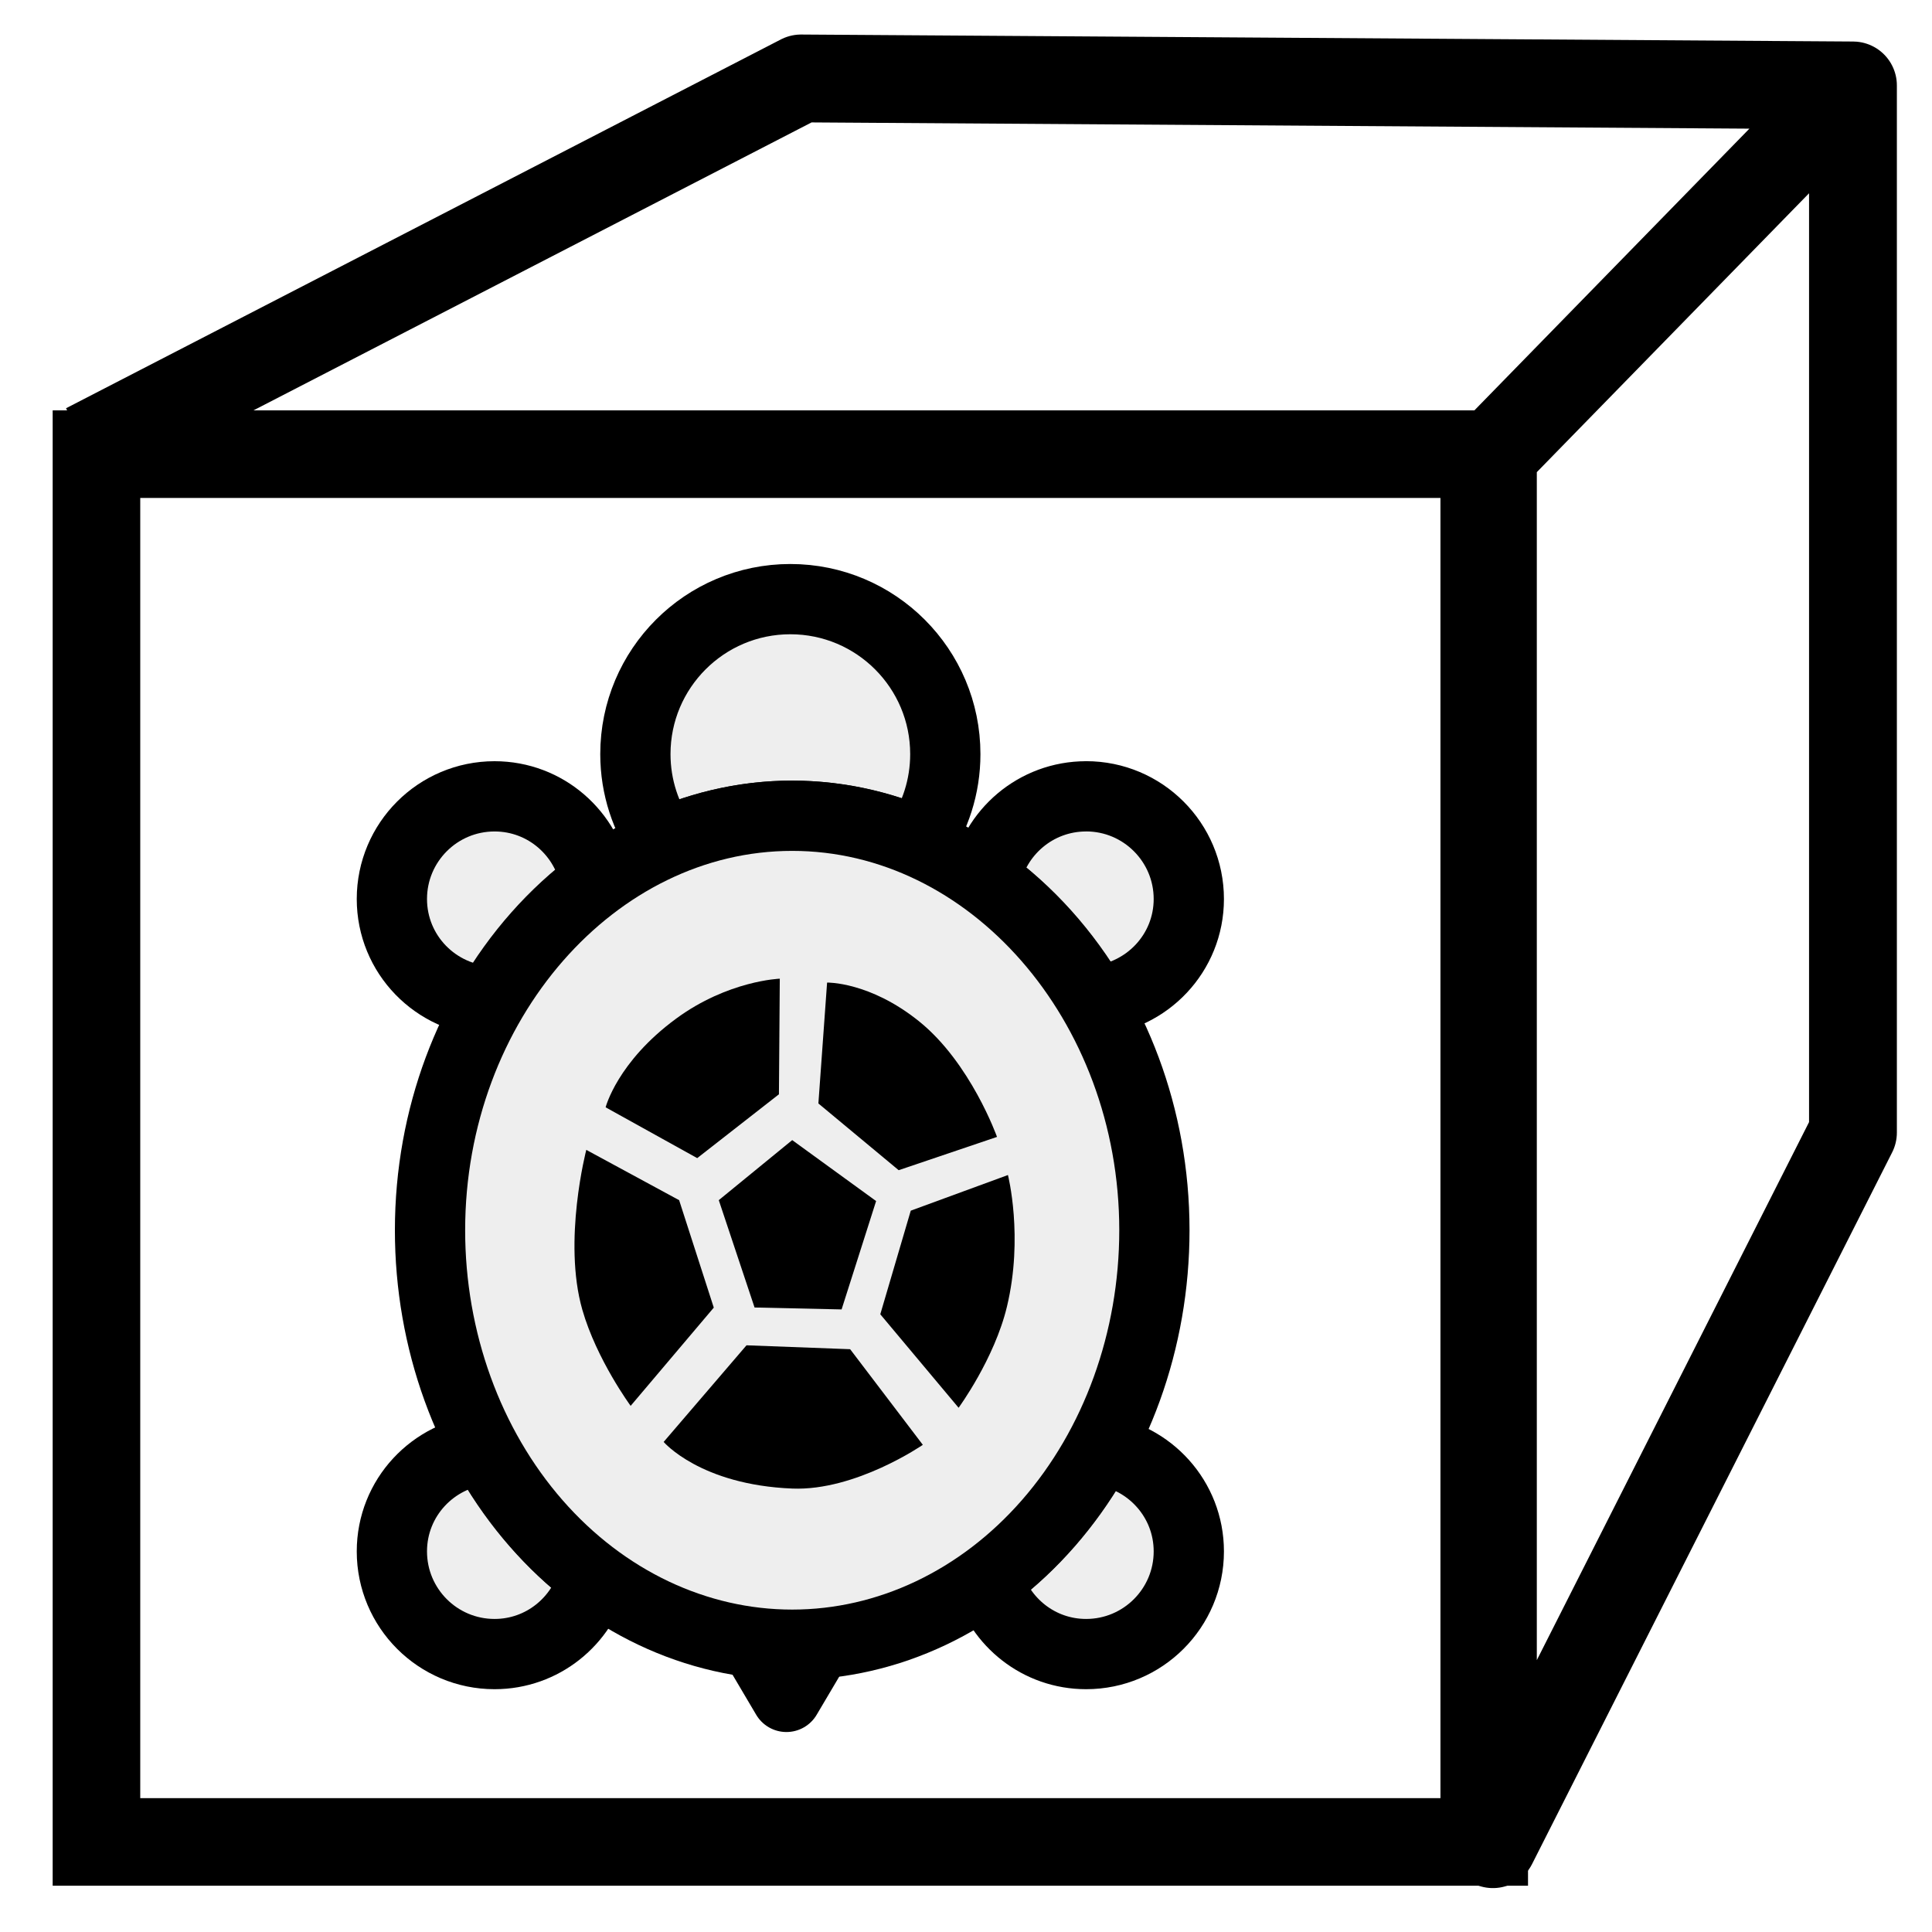
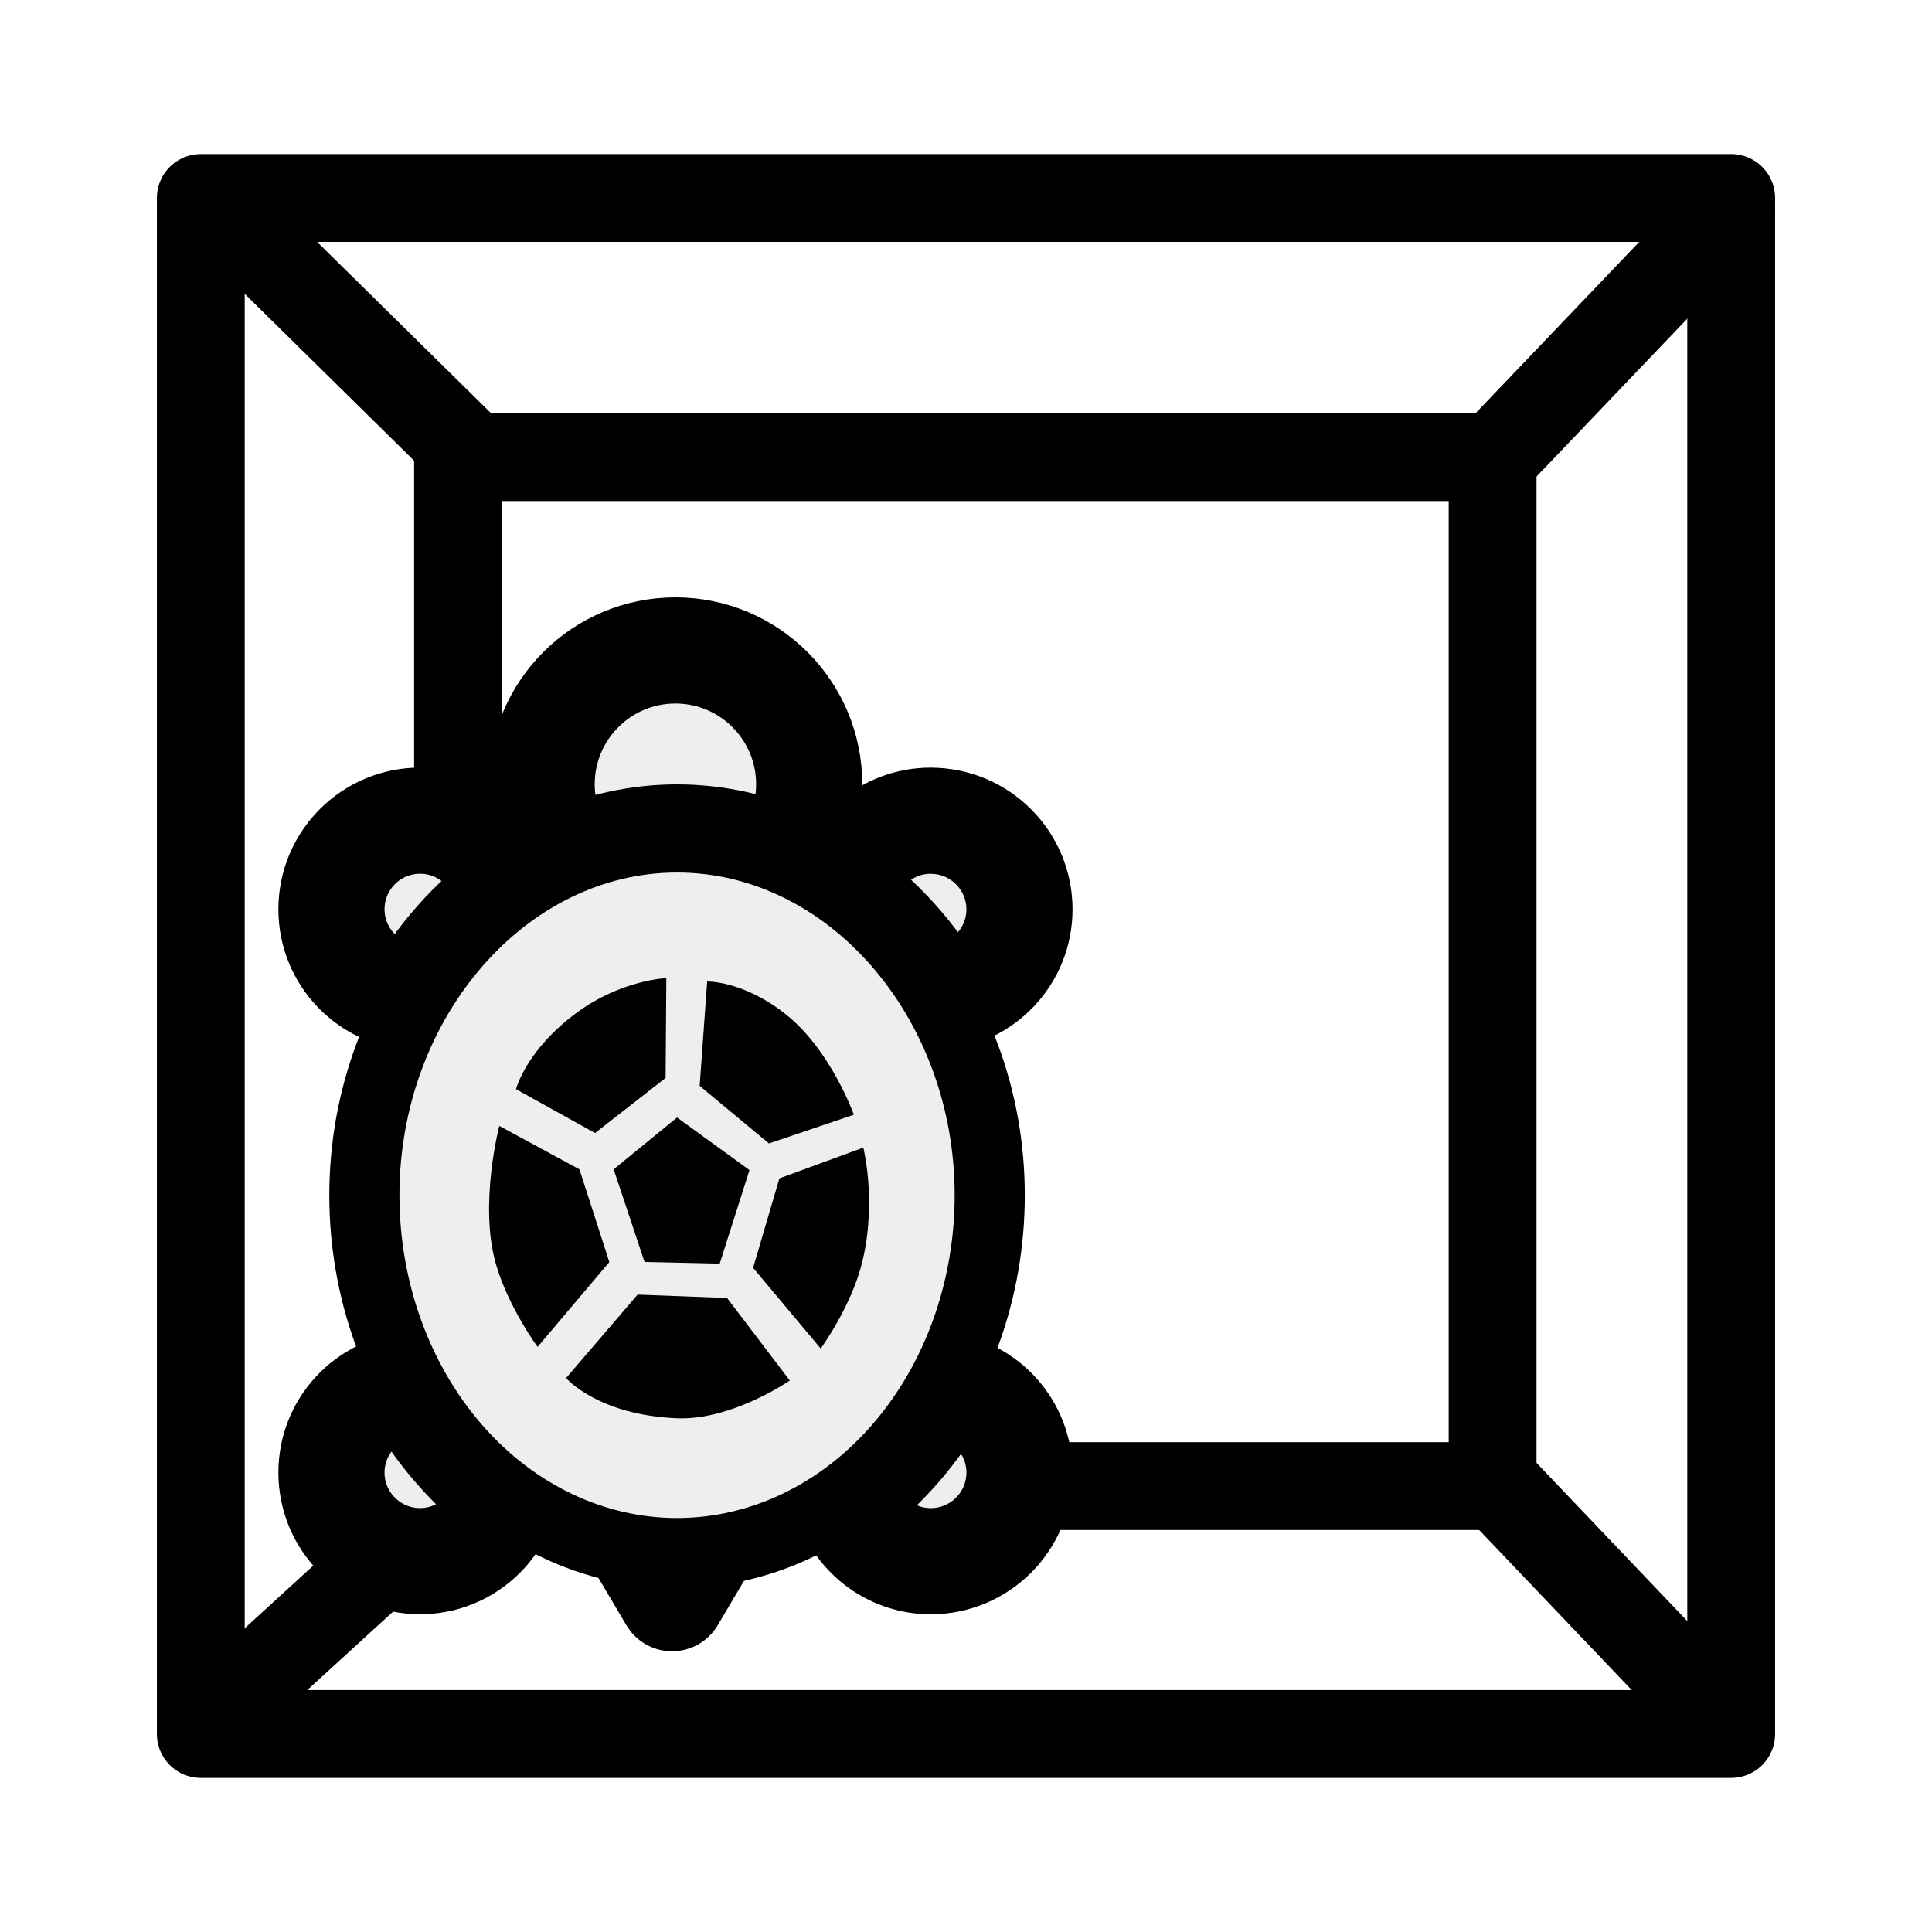
<svg xmlns="http://www.w3.org/2000/svg" height="55px" viewBox="0 0 55 55" width="55px" stroke-linecap="round" stroke-linejoin="round" stroke-width="3.5" stroke="#000" fill="#eee">
-   <path d="m 22.553,46.821 c -0.365,0 -0.726,-0.023 -1.082,-0.066 l 0.917,1.552 0.904,-1.528 c -0.245,0.02 -0.49,0.042 -0.739,0.042 z" id="path6" style="fill:none;stroke:#000;stroke-width:2;stroke-miterlimit:4;stroke-opacity:1;stroke-dasharray:none" />
-   <path d="m 30.919,22.67 c -1.43,0 -2.615,1.027 -2.87,2.383 1.228,0.889 2.284,2.058 3.089,3.441 1.51,-0.114 2.705,-1.362 2.705,-2.901 0,-1.615 -1.31,-2.924 -2.924,-2.924 z" id="path10" style="fill:#eee;fill-opacity:1;stroke:#000;stroke-width:2;stroke-miterlimit:4;stroke-opacity:1;stroke-dasharray:none" />
-   <path d="m 31.285,41.277 c -0.809,1.475 -1.89,2.729 -3.17,3.671 0.344,1.232 1.462,2.14 2.804,2.14 1.614,0 2.924,-1.308 2.924,-2.923 0,-1.49 -1.119,-2.706 -2.559,-2.888 z" id="path12" style="fill:#eee;fill-opacity:1;stroke:#000;stroke-width:2;stroke-miterlimit:4;stroke-opacity:1;stroke-dasharray:none" />
-   <path d="m 13.815,41.266 c -1.489,0.136 -2.659,1.374 -2.659,2.899 0,1.614 1.308,2.923 2.923,2.923 1.364,0 2.5,-0.938 2.823,-2.202 -1.244,-0.936 -2.296,-2.173 -3.087,-3.62 z" id="path14" style="fill:#eee;fill-opacity:1;stroke:#000;stroke-width:2;stroke-miterlimit:4;stroke-opacity:1;stroke-dasharray:none" />
-   <path d="m 16.955,25.122 c -0.227,-1.39 -1.423,-2.452 -2.876,-2.452 -1.615,0 -2.923,1.309 -2.923,2.923 0,1.574 1.246,2.848 2.805,2.911 0.784,-1.35 1.805,-2.5 2.994,-3.382 z" id="path16" style="fill:#eee;fill-opacity:1;stroke:#000;stroke-width:2;stroke-miterlimit:4;stroke-opacity:1;stroke-dasharray:none" />
-   <path d="m 22.553,23.223 c 1.261,0 2.463,0.272 3.58,0.745 0.49,-0.711 0.778,-1.571 0.778,-2.5 0,-2.436 -1.975,-4.412 -4.412,-4.412 -2.436,0 -4.411,1.976 -4.411,4.412 0,0.944 0.299,1.816 0.803,2.533 1.139,-0.495 2.37,-0.779 3.661,-0.779 z" id="path18" style="fill:#eee;fill-opacity:1;stroke:#000;stroke-width:2;stroke-miterlimit:4;stroke-opacity:1;stroke-dasharray:none" />
-   <g transform="matrix(0.6607289,0,0,0.6607289,4.384465,14.92214)" id="g20" style="fill:#eee;fill-opacity:1;stroke:#000;stroke-width:3.027;stroke-miterlimit:4;stroke-opacity:1;stroke-dasharray:none">
-     <stoke_color />
-     <path d="m 43.102,30.421 c 0,4.734 -1.645,9.28 -4.571,12.627 -2.925,3.348 -6.897,5.231 -11.034,5.231 -4.137,0 -8.109,-1.883 -11.034,-5.231 -2.925,-3.348 -4.571,-7.893 -4.571,-12.627 0,-9.797 7.044,-17.858 15.605,-17.858 8.561,0 15.605,8.061 15.605,17.858 z" id="path22" style="fill:#eee;fill-opacity:1;stroke:#000;stroke-width:3.027;stroke-miterlimit:4;stroke-opacity:1;stroke-dasharray:none" />
-   </g>
-   <g transform="matrix(0.6607289,0,0,0.6607289,4.384465,14.92214)" id="g24" style="fill:#000;fill-opacity:1;stroke:none">
-     <stoke_color />
-     <path d="m 25.875,33.75 -1.542,-4.625 3.164,-2.587 3.615,2.626 -1.487,4.669 z" id="path26" style="fill:#000;fill-opacity:1;stroke:none" />
-     <stoke_color />
-     <path d="m 27.501,41.551 c -3.968,-0.16 -5.543,-2.009 -5.543,-2.009 l 3.57,-4.163 4.465,0.168 3.132,4.12 c 0,0 -2.89,1.994 -5.624,1.884 z" id="path28" style="fill:#000;fill-opacity:1;stroke:none" />
-     <stoke_color />
-     <path d="m 18.453,33.843 c -0.849,-2.968 0.172,-6.884 0.172,-6.884 l 4,2.167 1.493,4.629 -3.582,4.233 c 0,-10e-4 -1.465,-1.99 -2.083,-4.145 z" id="path30" style="fill:#000;fill-opacity:1;stroke:none" />
-     <stoke_color />
-     <path d="m 19.458,25.125 c 0,0 0.5,-1.958 3.039,-3.822 2.237,-1.643 4.465,-1.72 4.465,-1.72 l -0.037,4.981 -3.521,2.75 -3.946,-2.189 z" id="path32" style="fill:#000;fill-opacity:1;stroke:none" />
-     <stoke_color />
-     <path d="M 32.084,27.834 28.625,24.959 29,19.75 c 0,0 1.834,-0.042 3.959,1.667 2.228,1.791 3.362,4.983 3.362,4.983 l -4.237,1.434 z" id="path34" style="fill:#000;fill-opacity:1;stroke:none" />
-     <stoke_color />
-     <path d="m 31.292,34.042 1.313,-4.464 4.187,-1.536 c 0,0 0.677,2.663 -0.042,5.667 -0.54,2.256 -2.084,4.361 -2.084,4.361 l -3.374,-4.028 z" id="path36" style="fill:#000;fill-opacity:1;stroke:none" />
-   </g>
-   <g id="g3870">
-     <rect width="39.507" height="39.507" x="2.746" y="12.929" id="rect3019" style="fill:none;stroke:#000;stroke-width:2.493;stroke-linecap:square;stroke-linejoin:miter;stroke-miterlimit:4;stroke-opacity:1;stroke-dasharray:none;stroke-dashoffset:0" />
-     <path d="M 2.453,12.733 22.804,2.233 52.75,2.432 l -10.25,10.5 0,39.568 10.25,-20.258 0,-29.809" id="path3789" style="fill:none;stroke:#000;stroke-width:2.5;stroke-linecap:butt;stroke-linejoin:round;stroke-miterlimit:4;stroke-opacity:1;stroke-dasharray:none" />
+   <g transform="translate(0,-997.3622)" id="layer1">
+     <g transform="translate(0.1444575,-1.179245)" id="g3853" style="stroke-width:2.5;stroke-miterlimit:4;stroke-dasharray:none">
+       <path d="m 5.572,50.542 0,-43.726 43.567,0 0,43.726 z" transform="translate(0,997.3622)" id="path3073" style="fill:none;stroke:#000;stroke-width:2.5;stroke-linecap:round;stroke-linejoin:round;stroke-miterlimit:4;stroke-opacity:1;stroke-dasharray:none" />
+       <path d="m 12.895,43.485 0,-29.292 29.452,0 0,29.292 z" transform="translate(0,997.3622)" id="path3075" style="fill:none;stroke:#000;stroke-width:2.5;stroke-linecap:round;stroke-linejoin:round;stroke-miterlimit:4;stroke-opacity:1;stroke-dasharray:none" />
+       <path d="m 42.347,43.325 6.474,6.792" transform="translate(0,997.3622)" id="path3077" style="fill:none;stroke:#000;stroke-width:2.5;stroke-linecap:round;stroke-linejoin:round;stroke-miterlimit:4;stroke-opacity:1;stroke-dasharray:none" />
+       <path d="M 13.16,43.432 5.731,50.224" transform="translate(0,997.3622)" id="path3079" style="fill:none;stroke:#000;stroke-width:2.5;stroke-linecap:round;stroke-linejoin:round;stroke-miterlimit:4;stroke-opacity:1;stroke-dasharray:none" />
+       <path d="M 13.16,14.033 6.156,7.134" transform="translate(0,997.3622)" id="path3081" style="fill:none;stroke:#000;stroke-width:2.5;stroke-linecap:round;stroke-linejoin:round;stroke-miterlimit:4;stroke-opacity:1;stroke-dasharray:none" />
+       <path d="M 42.347,14.245 49.139,7.134" transform="translate(0,997.3622)" id="path3083" style="fill:none;stroke:#000;stroke-width:2.5;stroke-linecap:round;stroke-linejoin:round;stroke-miterlimit:4;stroke-opacity:1;stroke-dasharray:none" />
+     </g>
+     <g id="g4116">
+       <path d="m 19.274,1041.576 c -0.315,0 -0.627,-0.02 -0.934,-0.057 l 0.792,1.34 0.78,-1.319 c -0.212,0.017 -0.423,0.036 -0.638,0.036 z" id="path6" style="fill:none;stroke:#000;stroke-width:3.022;stroke-linecap:round;stroke-linejoin:round" />
+       <path d="m 26.497,1020.726 c -1.234,0 -2.258,0.887 -2.477,2.058 1.06,0.767 1.972,1.777 2.667,2.971 1.303,-0.098 2.335,-1.176 2.335,-2.504 0,-1.394 -1.131,-2.524 -2.525,-2.524 z" id="path10" style="fill:#eee;stroke:#000;stroke-width:3.022;stroke-linecap:round;stroke-linejoin:round" />
+       <path d="m 26.813,1036.789 c -0.698,1.273 -1.631,2.356 -2.736,3.169 0.297,1.063 1.262,1.848 2.421,1.848 1.393,0 2.525,-1.129 2.525,-2.523 0,-1.286 -0.966,-2.336 -2.209,-2.493 z" id="path12" style="fill:#eee;stroke:#000;stroke-width:3.022;stroke-linecap:round;stroke-linejoin:round" />
+       <path d="m 11.731,1036.78 c -1.285,0.117 -2.295,1.186 -2.295,2.502 0,1.393 1.129,2.523 2.523,2.523 1.177,0 2.158,-0.81 2.437,-1.901 -1.074,-0.808 -1.982,-1.876 -2.665,-3.125 z" id="path14" style="fill:#eee;stroke:#000;stroke-width:3.022;stroke-linecap:round;stroke-linejoin:round" />
+       <path d="m 14.442,1022.842 c -0.196,-1.2 -1.229,-2.117 -2.483,-2.117 -1.394,0 -2.523,1.13 -2.523,2.523 0,1.359 1.076,2.458 2.421,2.513 0.677,-1.165 1.558,-2.158 2.585,-2.92 z" id="path16" style="fill:#eee;stroke:#000;stroke-width:3.022;stroke-linecap:round;stroke-linejoin:round" />
+       <path d="m 19.274,1021.203 c 1.088,0 2.126,0.234 3.09,0.643 0.423,-0.614 0.672,-1.356 0.672,-2.158 0,-2.103 -1.705,-3.809 -3.809,-3.809 -2.103,0 -3.808,1.706 -3.808,3.809 0,0.815 0.258,1.568 0.694,2.187 0.983,-0.427 2.046,-0.672 3.161,-0.672 z" id="path18" style="fill:#eee;stroke:#000;stroke-width:3.022;stroke-linecap:round;stroke-linejoin:round" />
+       <g transform="matrix(0.5704052,0,0,0.5704052,3.589869,1014.037)" id="g20" style="fill:#eee;stroke:#000;stroke-width:3.5;stroke-linecap:round;stroke-linejoin:round">
+         <stoke_color id="stoke_color3987" />
+         <path d="m 43.102,30.421 c 0,4.734 -1.645,9.28 -4.571,12.627 -2.925,3.348 -6.897,5.231 -11.034,5.231 -4.137,0 -8.109,-1.883 -11.034,-5.231 -2.925,-3.348 -4.571,-7.893 -4.571,-12.627 0,-9.797 7.044,-17.858 15.605,-17.858 8.561,0 15.605,8.061 15.605,17.858 z" id="path22" />
+       </g>
+       <g transform="matrix(0.5704052,0,0,0.5704052,3.589869,1014.037)" id="g24" style="fill:#000;fill-opacity:1;stroke:none">
+         <stoke_color id="stoke_color3991" />
+         <path d="m 25.875,33.75 -1.542,-4.625 3.164,-2.587 3.615,2.626 -1.487,4.669 z" id="path26" style="fill:#000;fill-opacity:1;stroke:none" />
+         <stoke_color id="stoke_color3994" />
+         <path d="m 27.501,41.551 c -3.968,-0.16 -5.543,-2.009 -5.543,-2.009 l 3.57,-4.163 4.465,0.168 3.132,4.12 c 0,0 -2.89,1.994 -5.624,1.884 z" id="path28" style="fill:#000;fill-opacity:1;stroke:none" />
+         <stoke_color id="stoke_color3997" />
+         <path d="m 18.453,33.843 c -0.849,-2.968 0.172,-6.884 0.172,-6.884 l 4,2.167 1.493,4.629 -3.582,4.233 c 0,-10e-4 -1.465,-1.99 -2.083,-4.145 z" id="path30" style="fill:#000;fill-opacity:1;stroke:none" />
+         <stoke_color id="stoke_color4000" />
+         <path d="m 19.458,25.125 c 0,0 0.5,-1.958 3.039,-3.822 2.237,-1.643 4.465,-1.72 4.465,-1.72 l -0.037,4.981 -3.521,2.75 -3.946,-2.189 z" id="path32" style="fill:#000;fill-opacity:1;stroke:none" />
+         <stoke_color id="stoke_color4003" />
+         <path d="M 32.084,27.834 28.625,24.959 29,19.75 c 0,0 1.834,-0.042 3.959,1.667 2.228,1.791 3.362,4.983 3.362,4.983 l -4.237,1.434 z" id="path34" style="fill:#000;fill-opacity:1;stroke:none" />
+         <stoke_color id="stoke_color4006" />
+         <path d="m 31.292,34.042 1.313,-4.464 4.187,-1.536 c 0,0 0.677,2.663 -0.042,5.667 -0.54,2.256 -2.084,4.361 -2.084,4.361 l -3.374,-4.028 z" id="path36" style="fill:#000;fill-opacity:1;stroke:none" />
+       </g>
+     </g>
  </g>
</svg>
